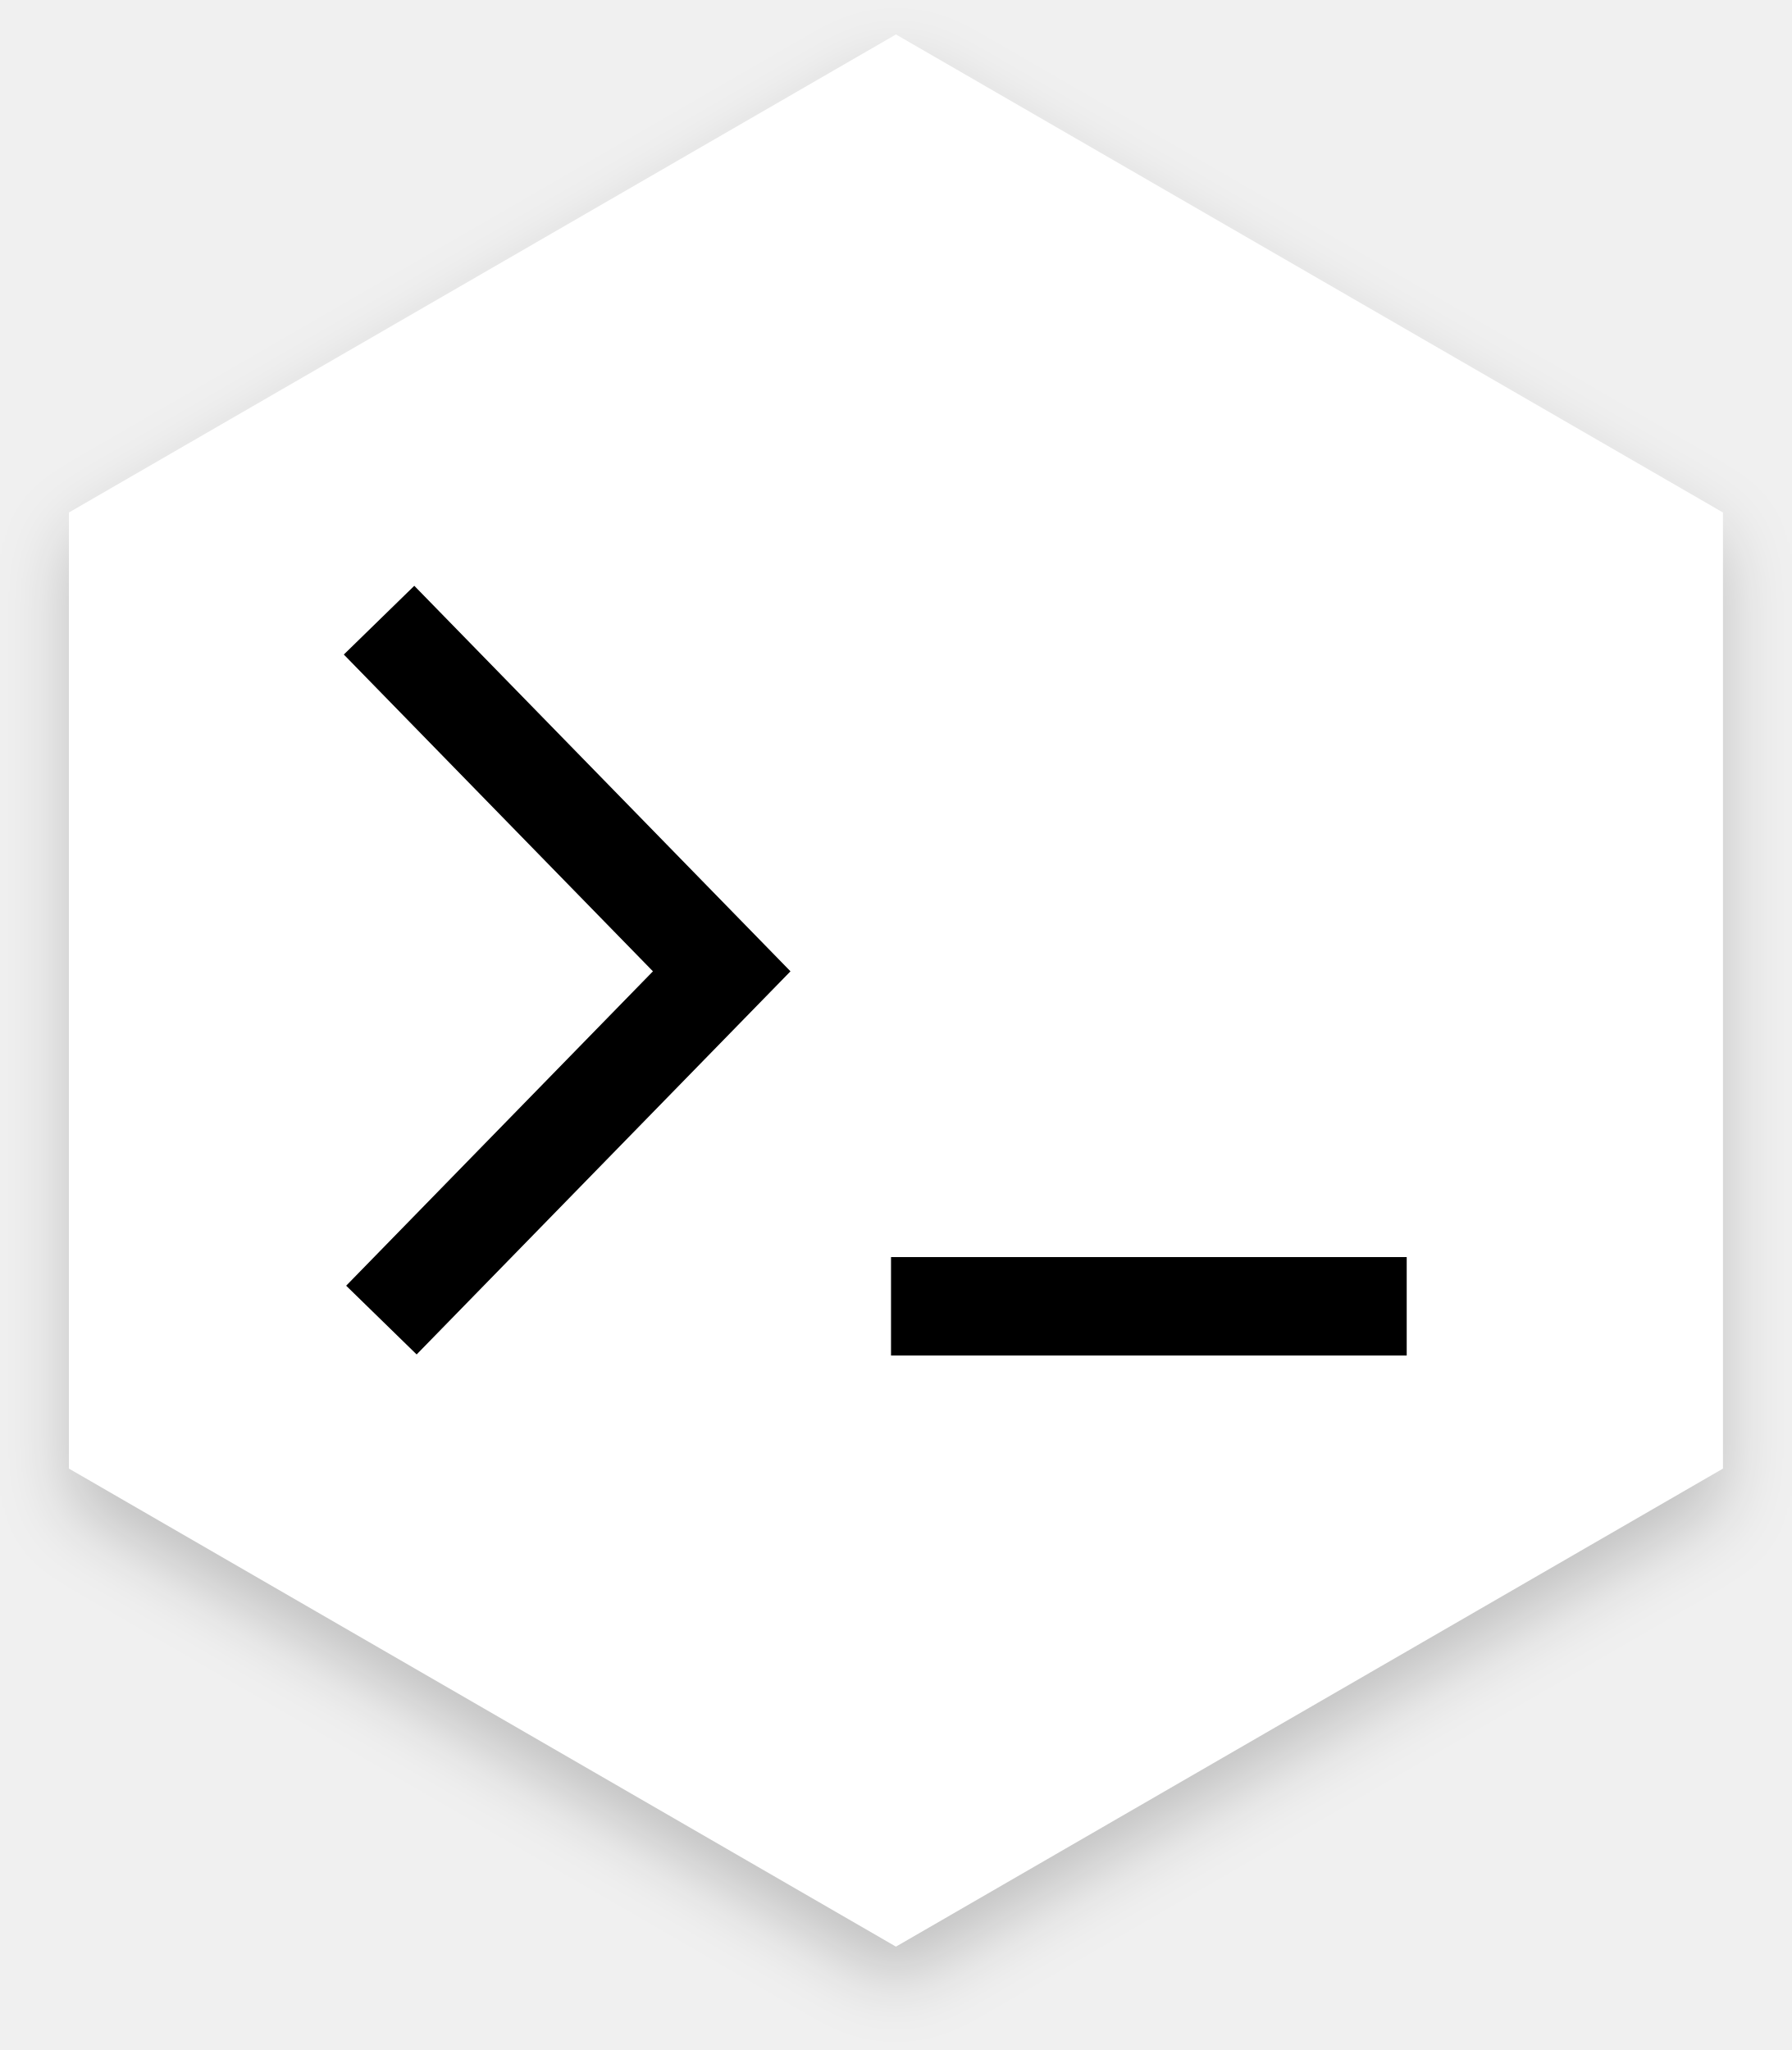
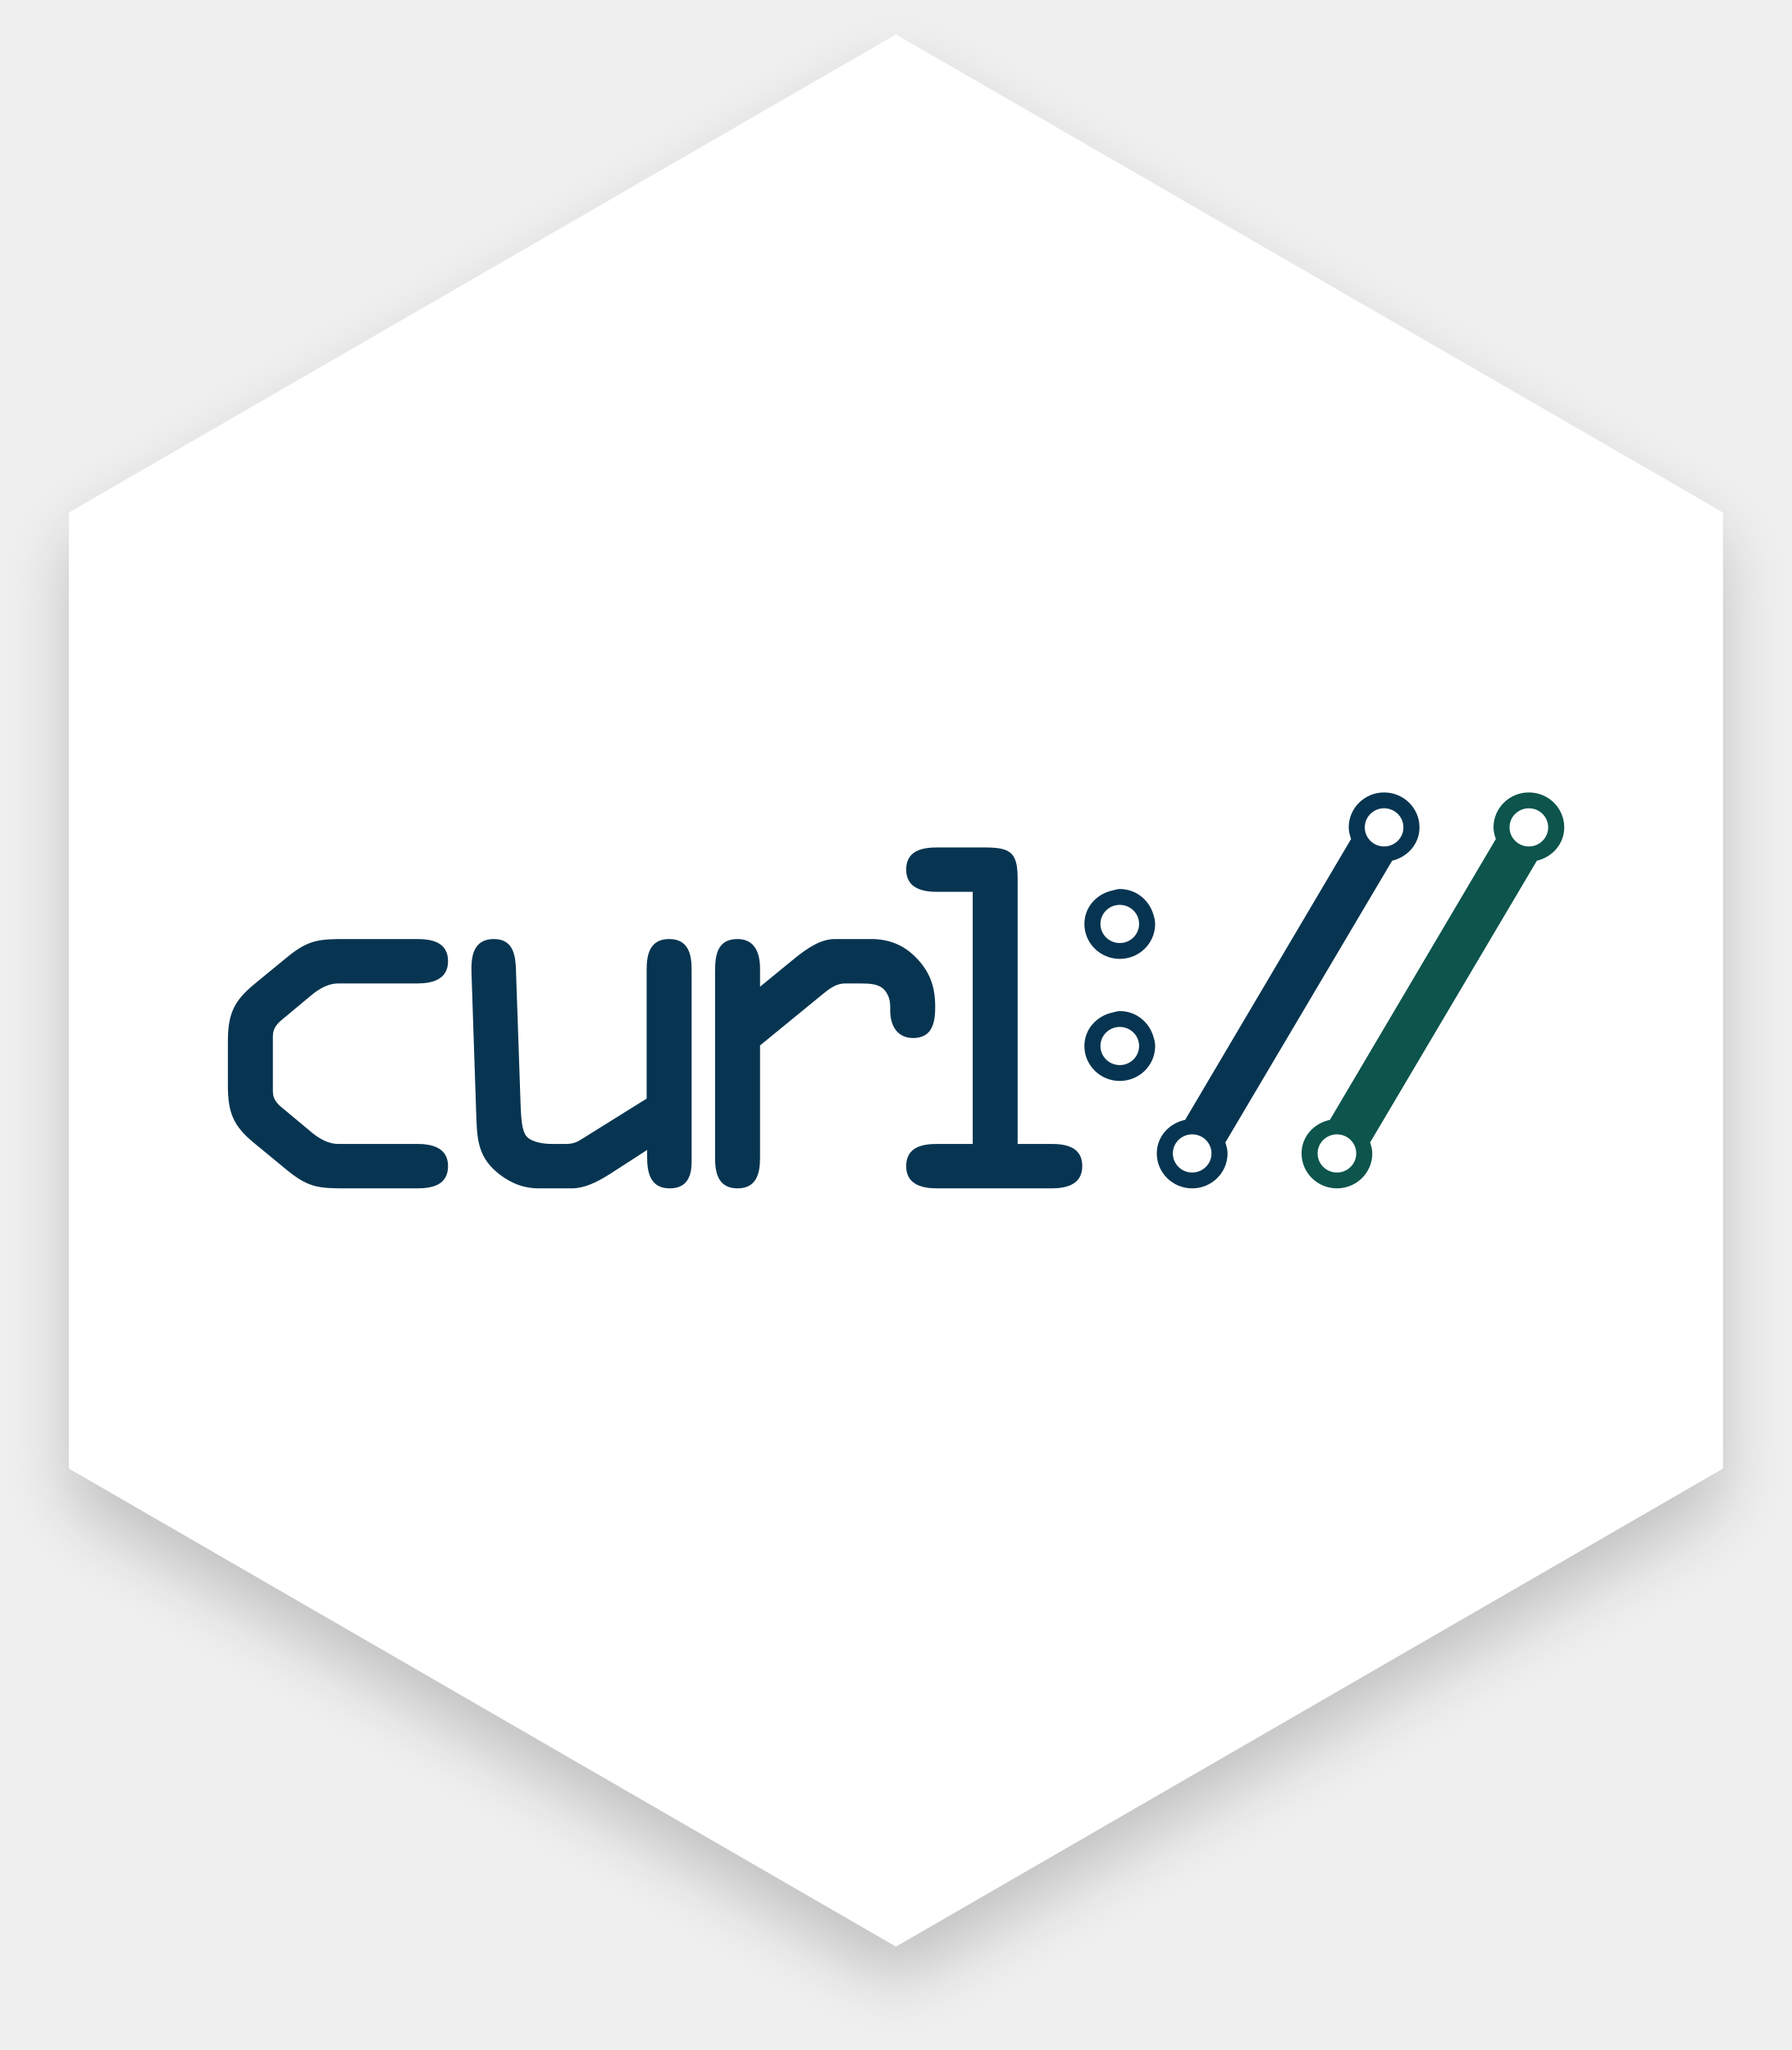
<svg xmlns="http://www.w3.org/2000/svg" xmlns:xlink="http://www.w3.org/1999/xlink" width="104px" height="119px" viewBox="0 0 104 119" version="1.1">
  <defs>
-     <polygon id="path-1" points="48 0 96 27.75 96 83.25 48 111 -2.3581137e-12 83.25 -2.38919995e-12 27.75" />
-     <filter x="-50%" y="-50%" width="200%" height="200%" filterUnits="objectBoundingBox" id="filter-2">
+     <polygon id="path-1" points="48 0 96 27.75 96 83.25 48 111 -3.55271368e-14 83.25 -6.66133815e-14 27.75" />
+     <filter x="-7.3%" y="-4.5%" width="114.6%" height="112.6%" filterUnits="objectBoundingBox" id="filter-2">
      <feOffset dx="0" dy="2" in="SourceAlpha" result="shadowOffsetOuter1" />
      <feGaussianBlur stdDeviation="2" in="shadowOffsetOuter1" result="shadowBlurOuter1" />
      <feColorMatrix values="0 0 0 0 0   0 0 0 0 0   0 0 0 0 0  0 0 0 0.2 0" type="matrix" in="shadowBlurOuter1" />
    </filter>
  </defs>
  <g id="Page-1" stroke="none" stroke-width="1" fill="none" fill-rule="evenodd">
-     <g id="DesktopHD_Round7_ClientGuides-Copy" transform="translate(-867, -1065)">
-       <g id="clients-copy" transform="translate(389, 1067)">
-         <g id="row1">
-           <g id="curl" transform="translate(482, 0)">
-             <g id="Polygon">
-               <use fill="black" fill-opacity="1" filter="url(#filter-2)" xlink:href="#path-1" />
-               <use fill="#FFFFFF" fill-rule="evenodd" xlink:href="#path-1" />
+     <g id="DesktopHD_Round7_algoDev-Copy" transform="translate(-386, -1241)">
+       <g id="languages" transform="translate(390, 829)">
+         <g id="curl" transform="translate(0, 414)">
+           <g id="Polygon">
+             <use fill="black" fill-opacity="1" filter="url(#filter-2)" xlink:href="#path-1" />
+             <use fill="#FFFFFF" fill-rule="evenodd" xlink:href="#path-1" />
+           </g>
+           <g id="Curl-logo" transform="translate(9, 44)" fill-rule="nonzero">
+             <path d="M75.734,3.136 C75.114,3.136 74.612,2.639 74.612,2.028 C74.612,1.416 75.114,0.92 75.734,0.92 C76.353,0.92 76.855,1.416 76.855,2.028 C76.855,2.639 76.353,3.136 75.734,3.136 M64.595,22.063 C63.975,22.063 63.473,21.567 63.473,20.955 C63.473,20.343 63.975,19.848 64.595,19.848 C65.214,19.848 65.715,20.343 65.715,20.955 C65.715,21.567 65.214,22.063 64.595,22.063 M75.734,0 C74.6,0 73.681,0.908 73.681,2.028 C73.681,2.267 73.741,2.489 73.818,2.702 L64.186,19.008 C63.255,19.201 62.541,19.978 62.541,20.955 C62.541,22.075 63.461,22.983 64.595,22.983 C65.728,22.983 66.647,22.075 66.647,20.955 C66.647,20.73 66.586,20.524 66.518,20.322 L76.199,3.963 C77.102,3.749 77.787,2.985 77.787,2.028 C77.787,0.908 76.868,0 75.734,0" id="path4177" fill="#0C544C" />
+             <path d="M67.332,3.136 C66.712,3.136 66.211,2.639 66.211,2.028 C66.211,1.416 66.712,0.92 67.332,0.92 C67.951,0.92 68.453,1.416 68.453,2.028 C68.453,2.639 67.951,3.136 67.332,3.136 M56.192,22.063 C55.573,22.063 55.071,21.567 55.071,20.955 C55.071,20.343 55.573,19.848 56.192,19.848 C56.812,19.848 57.314,20.343 57.314,20.955 C57.314,21.567 56.812,22.063 56.192,22.063 M67.332,0 C66.198,0 65.279,0.908 65.279,2.028 C65.279,2.267 65.34,2.489 65.417,2.702 L55.784,19.008 C54.853,19.201 54.139,19.978 54.139,20.955 C54.139,22.075 55.058,22.983 56.192,22.983 C57.326,22.983 58.246,22.075 58.246,20.955 C58.246,20.73 58.185,20.524 58.117,20.322 L67.798,3.963 C68.7,3.749 69.386,2.985 69.386,2.028 C69.386,0.908 68.465,0 67.332,0" id="path4179" fill="#073551" />
+             <path d="M51.99,6.526 C52.609,6.526 53.112,7.023 53.112,7.634 C53.112,8.246 52.609,8.742 51.99,8.742 C51.37,8.742 50.869,8.246 50.869,7.634 C50.869,7.023 51.37,6.526 51.99,6.526 M51.99,9.662 C53.124,9.662 54.044,8.754 54.044,7.634 C54.044,7.41 53.982,7.203 53.914,7.001 C53.642,6.196 52.896,5.606 51.99,5.606 C51.845,5.606 51.718,5.659 51.581,5.688 C50.651,5.88 49.937,6.657 49.937,7.634 C49.937,8.754 50.856,9.662 51.99,9.662" id="path4181" fill="#073551" />
+             <path d="M50.869,14.72 C50.869,14.108 51.371,13.613 51.99,13.613 C52.609,13.613 53.112,14.108 53.112,14.72 C53.112,15.332 52.609,15.827 51.99,15.827 C51.371,15.827 50.869,15.332 50.869,14.72 M54.044,14.72 C54.044,14.495 53.982,14.29 53.914,14.087 C53.642,13.282 52.897,12.692 51.99,12.692 C51.845,12.692 51.718,12.746 51.581,12.774 C50.651,12.966 49.937,13.743 49.937,14.72 C49.937,15.84 50.856,16.748 51.99,16.748 C53.124,16.748 54.044,15.84 54.044,14.72" id="path4183" fill="#073551" />
+             <g id="glyph0-1" transform="translate(0.219022, 8.467997)" fill="#073551">
+               <path d="M0.007,8.527 C0.007,10.111 0.307,10.889 1.558,11.908 L3.487,13.496 C4.709,14.487 5.334,14.515 6.857,14.515 L10.99,14.515 C11.859,14.515 12.785,14.326 12.785,13.227 C12.785,12.097 11.753,11.936 10.99,11.936 L6.398,11.936 C5.878,11.936 5.362,11.667 4.9,11.291 L3.324,9.975 C2.914,9.654 2.618,9.386 2.618,8.876 L2.618,5.68 C2.618,5.171 2.914,4.902 3.324,4.578 L4.9,3.262 C5.362,2.889 5.878,2.62 6.398,2.62 L10.99,2.62 C11.753,2.62 12.785,2.456 12.785,1.329 C12.785,0.23 11.859,0.042 10.99,0.042 L6.857,0.042 C5.334,0.042 4.709,0.07 3.487,1.061 L1.558,2.645 C0.307,3.667 0.007,4.445 0.007,6.029 L0.007,8.527 Z" id="path4165" />
            </g>
-             <g id="CLI" transform="translate(18, 34)" stroke-width="5.714" stroke="#000000">
-               <polyline id="Path-3" points="-3.19744231e-14 0 19.887 20.384 0.136 40.629" />
-               <path d="M29.714,39.829 L59.644,39.829" id="Path-2" />
+             <g id="glyph0-2" transform="translate(14.35652, 8.467997)" fill="#073551">
+               <path d="M12.785,1.814 C12.785,0.928 12.594,0.042 11.481,0.042 C10.365,0.042 10.174,0.928 10.174,1.814 L10.174,9.305 L6.341,11.695 C6.097,11.856 5.825,11.936 5.525,11.936 L4.656,11.936 C4.031,11.936 3.352,11.776 3.133,11.399 C2.914,11.025 2.89,10.324 2.861,9.735 L2.589,1.814 C2.561,0.98 2.427,0.042 1.311,0.042 C0.117,0.042 -0.021,1.036 0.007,1.975 L0.279,10.083 C0.332,11.479 0.307,12.582 1.477,13.576 C2.346,14.298 3.162,14.515 3.896,14.515 L5.825,14.515 C6.532,14.515 7.238,14.194 8.083,13.656 L10.202,12.285 L10.202,12.714 C10.202,13.6 10.393,14.515 11.506,14.515 C12.894,14.515 12.785,13.199 12.785,12.61 L12.785,1.814 Z" id="path4168" />
+             </g>
+             <g id="glyph0-3" transform="translate(28.49402, 8.467997)" fill="#073551">
+               <path d="M0.007,12.742 C0.007,13.628 0.198,14.515 1.311,14.515 C2.427,14.515 2.618,13.628 2.618,12.742 L2.618,6.218 L6.26,3.238 C6.723,2.861 7.076,2.62 7.563,2.62 L8.326,2.62 C8.952,2.62 9.577,2.62 9.902,3.077 C10.174,3.451 10.174,3.775 10.174,4.204 C10.174,5.035 10.555,5.788 11.506,5.788 C12.622,5.788 12.785,4.874 12.785,3.988 C12.785,2.809 12.484,1.922 11.615,1.061 C10.909,0.363 10.068,0.042 9.061,0.042 L6.966,0.042 C6.15,0.042 5.391,0.551 4.656,1.141 L2.618,2.809 L2.618,1.758 C2.618,0.9 2.346,0.042 1.311,0.042 C0.117,0.042 0.007,1.008 0.007,1.947 L0.007,12.742 Z" id="path4171" />
+             </g>
+             <g id="glyph0-4" transform="translate(39.43914, 3.108774)" fill="#073551">
+               <path d="M6.624,1.884 C6.624,0.352 6.189,0.084 4.695,0.084 L1.95,0.084 C1.077,0.084 0.155,0.272 0.155,1.371 C0.155,2.502 1.187,2.662 1.95,2.662 L4.017,2.662 L4.017,17.295 L1.95,17.295 C1.077,17.295 0.155,17.484 0.155,18.586 C0.155,19.713 1.187,19.874 1.95,19.874 L8.581,19.874 C9.344,19.874 10.375,19.713 10.375,18.586 C10.375,17.484 9.453,17.295 8.581,17.295 L6.624,17.295 L6.624,1.884 Z" id="path4174" />
            </g>
          </g>
        </g>
      </g>
    </g>
  </g>
</svg>
